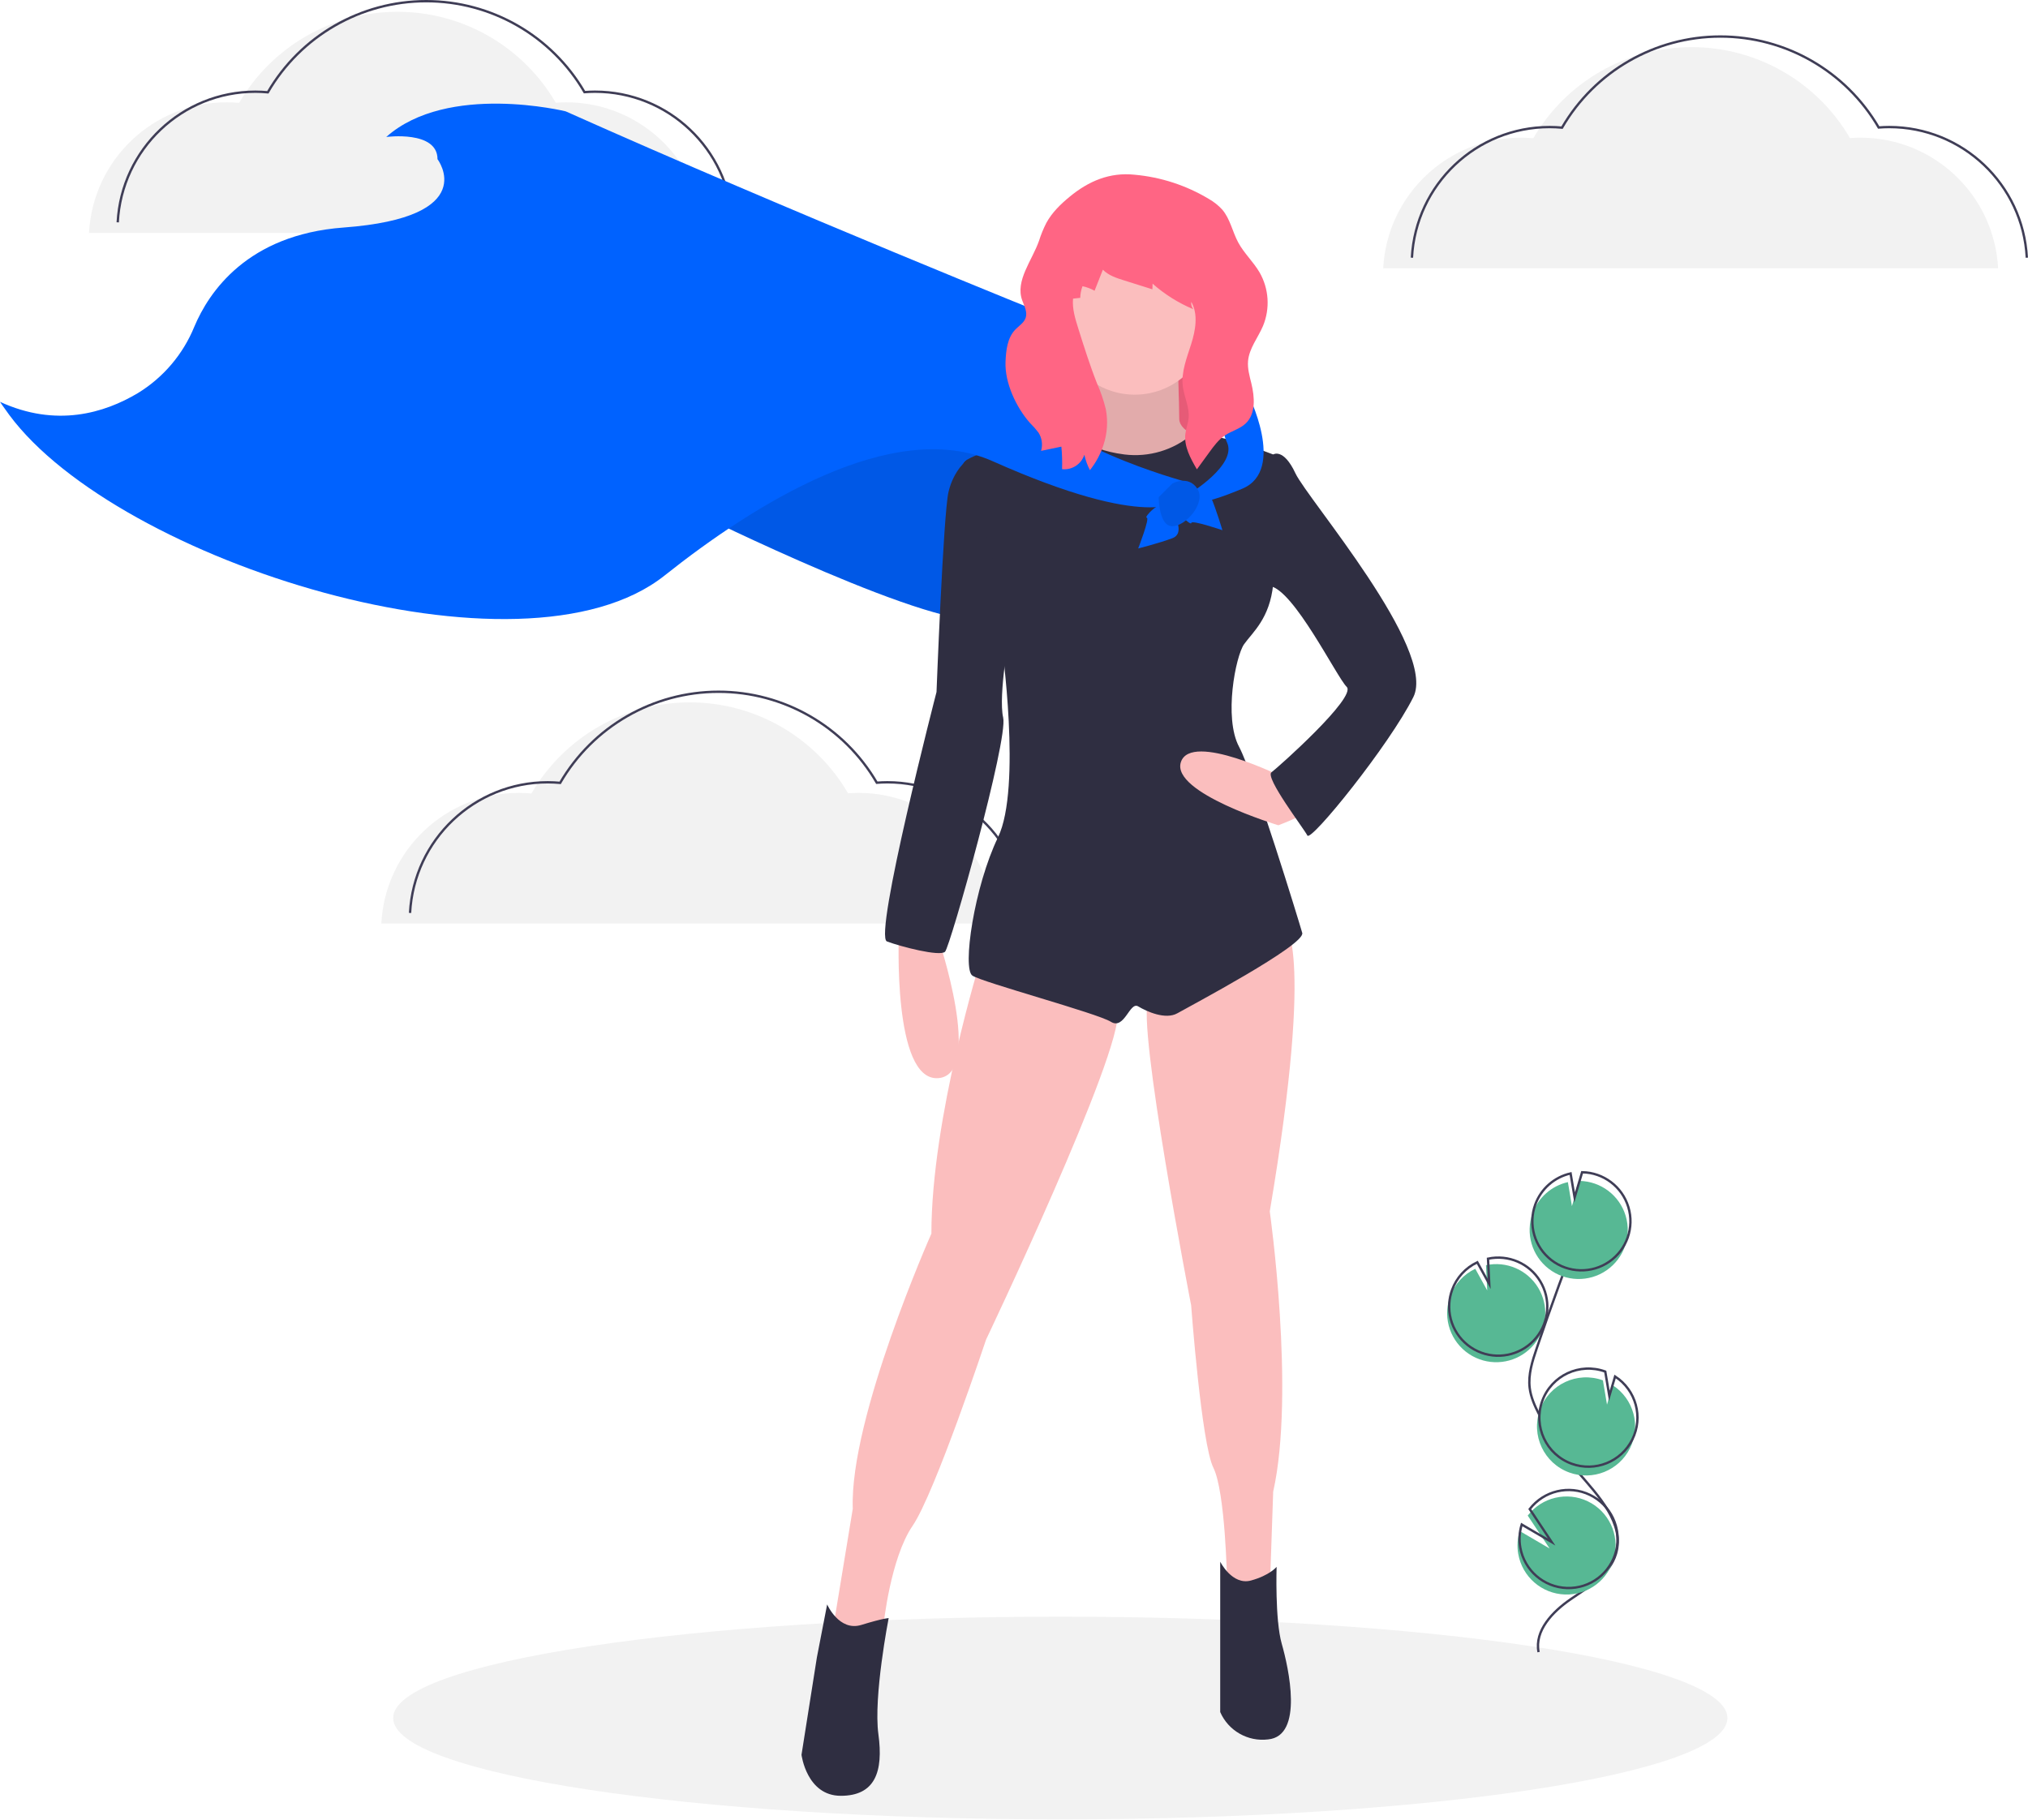
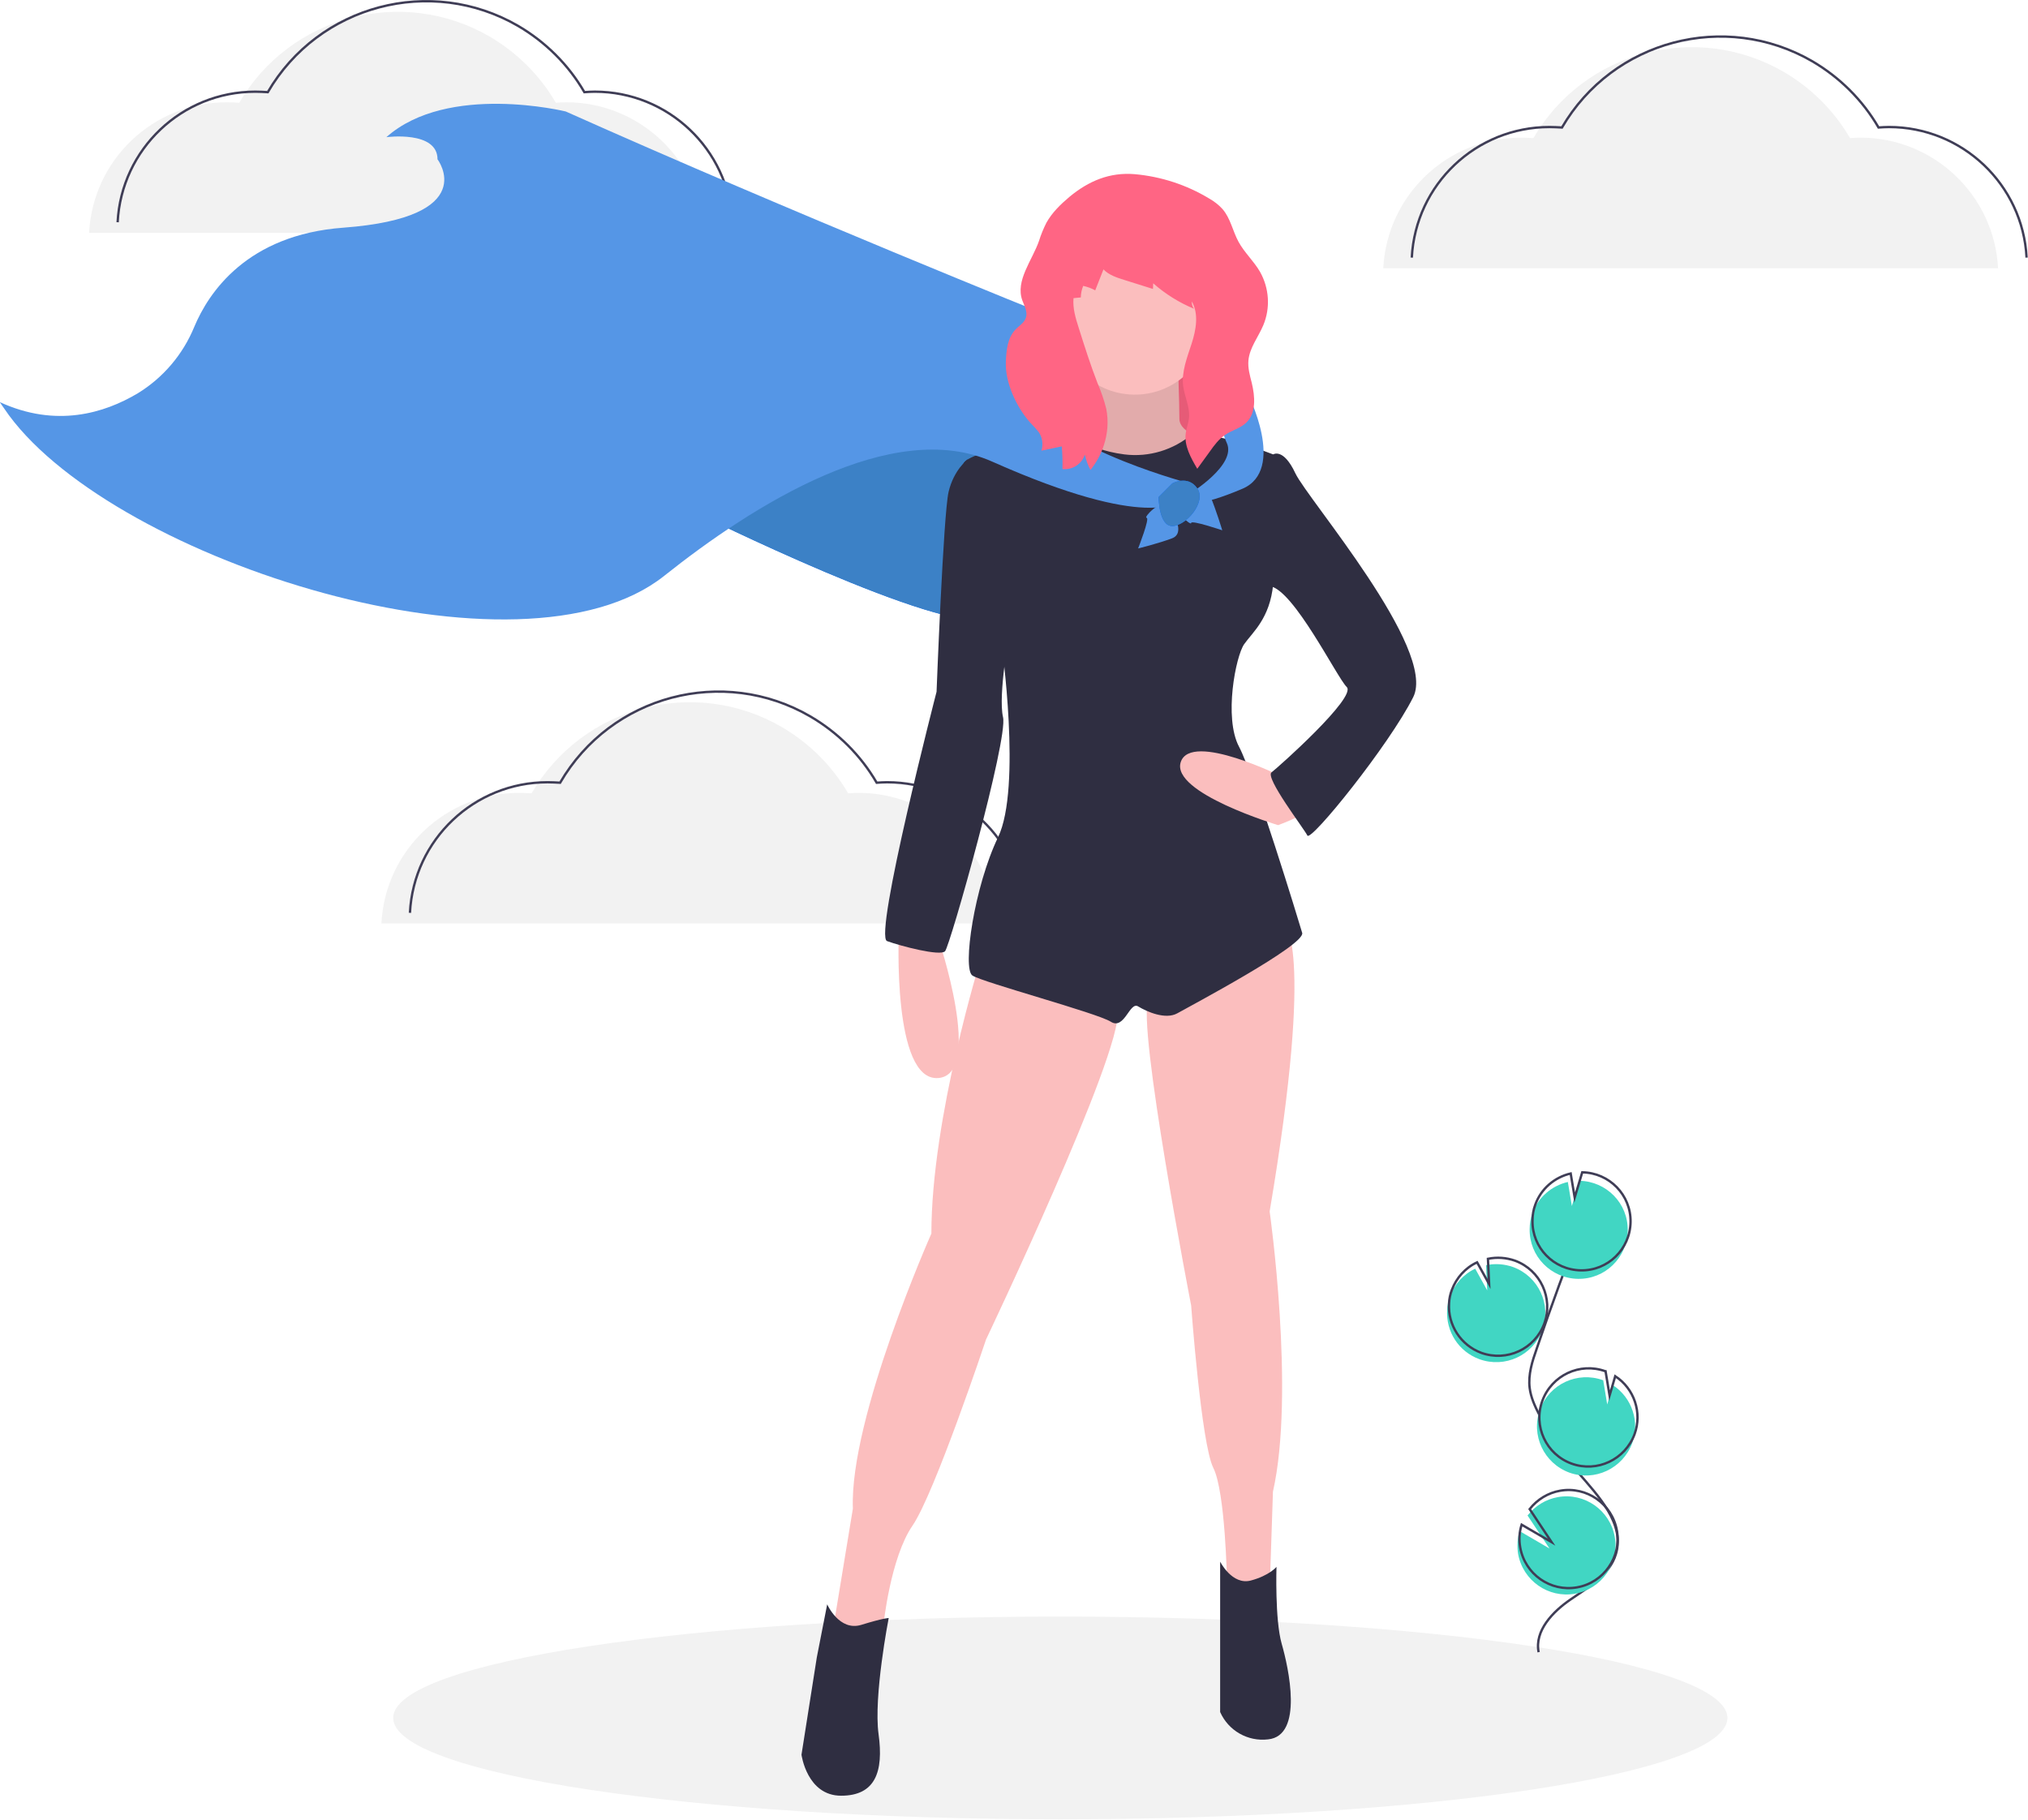
- <svg xmlns="http://www.w3.org/2000/svg" id="a11d453a-83a5-491b-94b4-3bbd3d308a29" data-name="Layer 1" width="860.282" height="771.924" viewBox="0 0 860.282 771.924">
-   <ellipse cx="449.783" cy="728.924" rx="283" ry="43" fill="#f2f2f2" />
-   <path d="M797.698,640.497a20.813,20.813,0,1,0,2.772-39.915l.521,10.712-5.068-9.18a20.734,20.734,0,0,0-10.684,11.723,20.409,20.409,0,0,0-1.197,5.63A20.809,20.809,0,0,0,797.698,640.497Z" transform="translate(-170.1086 -63.78786)" fill="#57b894" />
-   <path d="M822.775,764.74c-1.789-9.11,5.963-17.187,13.621-22.437s16.605-10.408,19.218-19.317c3.755-12.804-7.43-24.53-16.136-34.642a125.3,125.3,0,0,1-16.524-24.557c-1.811-3.533-3.476-7.225-3.952-11.166-.686-5.675,1.137-11.323,2.974-16.737q9.179-27.052,19.628-53.65" transform="translate(-170.1086 -63.78786)" fill="none" stroke="#3f3d56" stroke-miterlimit="10" />
-   <path d="M798.555,637.739a20.813,20.813,0,1,0,2.772-39.915l.521,10.712-5.068-9.18a20.734,20.734,0,0,0-10.684,11.723,20.409,20.409,0,0,0-1.197,5.63A20.809,20.809,0,0,0,798.555,637.739Z" transform="translate(-170.1086 -63.78786)" fill="none" stroke="#3f3d56" stroke-miterlimit="10" />
-   <path d="M820.231,578.536a20.788,20.788,0,0,1,14.98-13.198l1.714,10.184,3.177-10.696a20.81,20.81,0,1,1-19.871,13.71Z" transform="translate(-170.1086 -63.78786)" fill="#57b894" />
-   <path d="M821.374,574.858a20.788,20.788,0,0,1,14.98-13.198l1.714,10.184,3.177-10.696a20.81,20.81,0,1,1-19.871,13.71Z" transform="translate(-170.1086 -63.78786)" fill="none" stroke="#3f3d56" stroke-miterlimit="10" />
-   <path d="M835.825,688.552a20.81,20.81,0,0,0,18.419-37.023l-2.441,8.219-1.731-10.304a.363.363,0,0,0-.053-.02,20.811,20.811,0,1,0-14.194,39.127Z" transform="translate(-170.1086 -63.78786)" fill="#57b894" />
-   <path d="M836.815,684.827a20.81,20.81,0,0,0,18.419-37.023l-2.441,8.219-1.731-10.304a.363.363,0,0,0-.053-.02A20.811,20.811,0,1,0,836.815,684.827Z" transform="translate(-170.1086 -63.78786)" fill="none" stroke="#3f3d56" stroke-miterlimit="10" />
-   <path d="M814.158,723.114A20.801,20.801,0,1,0,818.168,706.817l9.273,13.957-12.67-7.408A20.616,20.616,0,0,0,814.158,723.114Z" transform="translate(-170.1086 -63.78786)" fill="#57b894" />
-   <path d="M815.015,720.356a20.801,20.801,0,1,0,4.011-16.297l9.273,13.957-12.67-7.408A20.616,20.616,0,0,0,815.015,720.356Z" transform="translate(-170.1086 -63.78786)" fill="none" stroke="#3f3d56" stroke-miterlimit="10" />
-   <path d="M756.867,177.626a58.487,58.487,0,0,1,58.406-55.43c1.778,0,3.533.093,5.27.248a77.707,77.707,0,0,1,134.327-.064c1.466-.11,2.941-.184,4.435-.184a58.487,58.487,0,0,1,58.406,55.43" transform="translate(-170.1086 -63.78786)" fill="#f2f2f2" />
-   <path d="M769.048,173.126a58.487,58.487,0,0,1,58.406-55.43c1.778,0,3.533.093,5.27.248a77.707,77.707,0,0,1,134.327-.064c1.466-.11,2.941-.184,4.435-.184a58.487,58.487,0,0,1,58.406,55.43" transform="translate(-170.1086 -63.78786)" fill="none" stroke="#3f3d56" stroke-miterlimit="10" />
-   <path d="M331.867,455.626a58.487,58.487,0,0,1,58.406-55.43c1.778,0,3.533.093,5.27.248a77.707,77.707,0,0,1,134.327-.064c1.466-.11,2.941-.184,4.435-.184a58.487,58.487,0,0,1,58.406,55.43" transform="translate(-170.1086 -63.78786)" fill="#f2f2f2" />
-   <path d="M344.048,451.126a58.487,58.487,0,0,1,58.406-55.43c1.778,0,3.533.093,5.27.248a77.707,77.707,0,0,1,134.327-.064c1.466-.11,2.941-.184,4.435-.184a58.487,58.487,0,0,1,58.406,55.43" transform="translate(-170.1086 -63.78786)" fill="none" stroke="#3f3d56" stroke-miterlimit="10" />
-   <path d="M207.867,162.626a58.487,58.487,0,0,1,58.406-55.43c1.778,0,3.533.093,5.27.248a77.707,77.707,0,0,1,134.327-.064c1.466-.11,2.941-.184,4.435-.184a58.487,58.487,0,0,1,58.406,55.43" transform="translate(-170.1086 -63.78786)" fill="#f2f2f2" />
-   <path d="M220.048,158.126a58.487,58.487,0,0,1,58.406-55.43c1.778,0,3.533.093,5.27.248a77.707,77.707,0,0,1,134.327-.064c1.466-.11,2.941-.184,4.435-.184a58.487,58.487,0,0,1,58.406,55.43" transform="translate(-170.1086 -63.78786)" fill="none" stroke="#3f3d56" stroke-miterlimit="10" />
-   <path d="M465.161,281.261s105.12,52.198,123.969,44.948,25.374-71.772,25.374-71.772l-77.571-14.499Z" transform="translate(-170.1086 -63.78786)" fill="#0062ff" />
-   <path d="M465.161,281.261s105.12,52.198,123.969,44.948,25.374-71.772,25.374-71.772l-77.571-14.499Z" transform="translate(-170.1086 -63.78786)" opacity="0.1" />
-   <rect x="444.033" y="139.539" width="68.872" height="60.172" fill="#ff6584" />
-   <rect x="444.033" y="139.539" width="68.872" height="60.172" opacity="0.1" />
-   <path d="M551.432,459.602s-2.9,63.072,16.674,61.622,0-59.447,0-59.447Z" transform="translate(-170.1086 -63.78786)" fill="#fbbebe" />
-   <path d="M631.903,212.389s4.35,27.549-3.625,31.174-13.049,6.525-13.049,6.525L633.353,262.412l33.348,2.175,8.7-6.525,7.975-7.25s-13.049-2.9-13.049-9.425-.725-26.099-.725-26.099Z" transform="translate(-170.1086 -63.78786)" fill="#fbbebe" />
-   <path d="M631.903,212.389s4.35,27.549-3.625,31.174-13.049,6.525-13.049,6.525L633.353,262.412l33.348,2.175,8.7-6.525,7.975-7.25s-13.049-2.9-13.049-9.425-.725-26.099-.725-26.099Z" transform="translate(-170.1086 -63.78786)" opacity="0.1" />
-   <path d="M586.23,470.477s-21.024,67.422-21.024,116.719c0,0-34.798,78.296-33.348,116.719l-8.7,52.922,12.324,4.35,9.425-7.975s2.9-28.274,12.324-42.048,31.174-79.021,31.174-79.021,57.997-121.794,55.822-139.193S586.23,470.477,586.23,470.477Z" transform="translate(-170.1086 -63.78786)" fill="#fbbebe" />
-   <path d="M714.549,455.253s13.774,6.525-5.8,122.519c0,0,10.874,76.846,1.45,118.894l-1.45,42.048H693.525l-2.9-4.35s-.725-37.698-5.8-47.848-9.425-68.872-9.425-68.872-23.199-119.619-18.124-129.769S714.549,455.253,714.549,455.253Z" transform="translate(-170.1086 -63.78786)" fill="#fbbebe" />
-   <path d="M520.983,744.514s5.075,11.599,14.499,8.7,11.599-2.9,11.599-2.9-6.525,33.348-4.35,49.298-1.45,26.099-15.949,26.099-16.674-17.399-16.674-17.399l6.525-41.323Z" transform="translate(-170.1086 -63.78786)" fill="#2f2e41" />
-   <path d="M687.725,726.39s5.075,10.15,13.049,7.975,10.874-5.8,10.874-5.8-.725,22.474,2.175,32.623,9.425,39.148-5.8,40.598a19.573,19.573,0,0,1-20.299-11.599v-63.797Z" transform="translate(-170.1086 -63.78786)" fill="#2f2e41" />
-   <circle cx="481.369" cy="135.552" r="31.898" fill="#fbbebe" />
-   <path d="M710.199,256.612s-25.267-9.921-34.383-8.586a37.259,37.259,0,0,1-28.689,8.586c-17.399-2.175-24.203-10.525-24.203-10.525s-46.844,10.525-43.944,14.875,15.949,75.396,15.949,75.396,8.7,61.622-1.45,82.646-15.224,55.822-10.874,58.722,52.922,15.949,58.722,19.574,7.975-8.7,11.599-6.525,11.599,5.8,16.674,2.9,54.372-28.999,52.922-34.073-20.299-66.697-26.824-79.021-1.45-38.423,2.175-43.498,10.874-10.874,12.324-25.374S710.199,256.612,710.199,256.612Z" transform="translate(-170.1086 -63.78786)" fill="#2f2e41" />
-   <path d="M580.578,258.721s-5.948,4.415-8.122,13.84-5.075,84.821-5.075,84.821-26.824,103.67-21.024,105.845,22.474,6.525,24.649,4.35,26.824-89.896,24.649-99.32,2.9-36.973,2.9-36.973Z" transform="translate(-170.1086 -63.78786)" fill="#2f2e41" />
-   <path d="M714.549,393.631s-39.148-19.574-43.498-6.525,41.323,26.824,41.323,26.824,15.949-5.8,15.949-9.425S714.549,393.631,714.549,393.631Z" transform="translate(-170.1086 -63.78786)" fill="#fbbebe" />
-   <path d="M702.225,259.512l7.975-2.9s4.35-2.9,9.425,7.975,60.172,74.671,50.023,94.971-43.498,61.622-44.948,58.722-18.124-24.649-15.224-26.824,36.248-31.898,31.898-36.248-22.474-41.323-32.623-42.773S702.225,259.512,702.225,259.512Z" transform="translate(-170.1086 -63.78786)" fill="#2f2e41" />
-   <path d="M616.316,198.252s-110.549-44.45-206.244-87.223c0,0-50.023-12.324-76.121,10.874,0,0,21.749-2.9,21.749,9.425,0,0,18.849,24.649-39.873,28.999-40.896,3.029-57.178,27.507-63.296,42.09A59.245,59.245,0,0,1,228.573,230.587c-14.135,8.448-34.62,14.663-58.465,3.687,0,0,1.356,2.084,3.927,5.556,46.038,62.172,217.481,116.281,278.022,68.118,37.415-29.765,96.728-67.385,139.247-48.436,66.697,29.724,79.021,16.674,79.021,16.674l2.9-7.975s-64.522-17.399-65.972-39.873S616.316,198.252,616.316,198.252Z" transform="translate(-170.1086 -63.78786)" fill="#0062ff" />
-   <path d="M680.838,204.052s15.587,6.162,18.487,26.461c0,0,16.674,32.623-2.175,40.598s-22.474,5.8-22.474,5.8v-3.625s20.299-12.324,15.949-21.749S680.838,204.052,680.838,204.052Z" transform="translate(-170.1086 -63.78786)" fill="#0062ff" />
-   <path d="M652.927,296.485s5.075-13.049,3.625-13.049,5.898-8.026,8.749-5.1,7.925,11.625,2.126,13.8S652.927,296.485,652.927,296.485Z" transform="translate(-170.1086 -63.78786)" fill="#0062ff" />
-   <path d="M688.656,288.74s-13.252-4.519-13.191-3.07-8.268-5.554-5.466-8.525,11.28-8.41,13.698-2.707S688.656,288.74,688.656,288.74Z" transform="translate(-170.1086 -63.78786)" fill="#0062ff" />
-   <path d="M667.426,268.937s6.619-3.715,10.559,2.13-4.759,15.994-10.559,15.994-5.8-12.324-5.8-12.324Z" transform="translate(-170.1086 -63.78786)" fill="#0062ff" />
-   <path d="M667.426,268.937s6.619-3.715,10.559,2.13-4.759,15.994-10.559,15.994-5.8-12.324-5.8-12.324Z" transform="translate(-170.1086 -63.78786)" opacity="0.1" />
-   <path d="M623.821,147.286c-3.822,3.151-7.447,6.682-9.824,11.028a49.479,49.479,0,0,0-3.115,7.584c-2.932,8.437-10.219,16.982-7.135,25.365.88,2.392,2.252,4.914,1.463,7.337-.701,2.152-2.863,3.408-4.428,5.044-3.357,3.511-3.922,8.78-4.127,13.634-.376,8.889,4.512,19.364,10.418,26.019a36.356,36.356,0,0,1,3.554,4.024,9.432,9.432,0,0,1,1.113,7.759l8.603-1.796a71.363,71.363,0,0,1,.29,9.559,8.924,8.924,0,0,0,9.463-6.116,25.551,25.551,0,0,0,2.364,6.531,33.709,33.709,0,0,0,5.714-10.583,30.256,30.256,0,0,0,1.026-15.278,64.784,64.784,0,0,0-3.704-10.859c-3.04-7.683-5.522-15.572-8.002-23.454-1.288-4.093-2.591-8.32-2.201-12.593l3.057-.333a14.596,14.596,0,0,1,.965-4.934,18.101,18.101,0,0,1,5.113,1.924l3.524-8.942c2.326,2.412,5.664,3.504,8.86,4.51l12.148,3.825.074-2.404a62.353,62.353,0,0,0,17.287,10.844,3.933,3.933,0,0,1-.854-3.129c2.994,5.363,1.797,12.044-.051,17.902s-4.299,11.821-3.555,17.918c.556,4.56,2.892,8.921,2.459,13.494-.213,2.252-1.094,4.395-1.368,6.641-.653,5.356,2.163,10.455,4.881,15.116l5.285-7.259c1.934-2.657,3.928-5.371,6.667-7.187,2.812-1.864,6.296-2.701,8.747-5.019,4.374-4.139,3.819-11.191,2.396-17.042-.756-3.111-1.671-6.265-1.393-9.454.471-5.406,4.228-9.879,6.344-14.876a25.826,25.826,0,0,0-1.447-22.703c-2.625-4.503-6.592-8.13-9.066-12.718-2.463-4.567-3.402-10.001-6.777-13.943a23.522,23.522,0,0,0-5.681-4.526,74.057,74.057,0,0,0-31.506-10.279C640.835,136.812,631.919,140.61,623.821,147.286Z" transform="translate(-170.1086 -63.78786)" fill="#ff6584" />
+ <svg xmlns="http://www.w3.org/2000/svg" version="1.1" id="a11d453a-83a5-491b-94b4-3bbd3d308a29" x="0px" y="0px" viewBox="0 0 860.3 771.9" style="enable-background:new 0 0 860.3 771.9;" xml:space="preserve">
+   <style type="text/css">
+ 	.st0{fill:#F2F2F2;}
+ 	.st1{fill:#41D6C3;}
+ 	.st2{fill:none;stroke:#3F3D56;stroke-miterlimit:10;}
+ 	.st3{fill:#0062FF;}
+ 	.st4{fill:#3C81C6;}
+ 	.st5{fill:#FF6584;}
+ 	.st6{opacity:0.1;enable-background:new    ;}
+ 	.st7{fill:#FBBEBE;}
+ 	.st8{fill:#2F2E41;}
+ 	.st9{fill:#5596E6;}
+ </style>
+   <ellipse class="st0" cx="449.8" cy="728.9" rx="283" ry="43" />
+   <path class="st1" d="M627.6,576.7c10.8,3.9,22.7-1.6,26.7-12.4c3.9-10.8-1.6-22.7-12.4-26.7c-3.7-1.3-7.6-1.6-11.5-0.8l0.5,10.7  l-5.1-9.2c-5,2.3-8.8,6.6-10.7,11.7c-0.7,1.8-1.1,3.7-1.2,5.6C613.3,565,618.8,573.5,627.6,576.7z" />
+   <path class="st2" d="M652.7,701c-1.8-9.1,6-17.2,13.6-22.4s16.6-10.4,19.2-19.3c3.8-12.8-7.4-24.5-16.1-34.6  c-6.5-7.5-12-15.7-16.5-24.6c-1.8-3.5-3.5-7.2-4-11.2c-0.7-5.7,1.1-11.3,3-16.7c6.1-18,12.7-35.9,19.6-53.7" />
+   <path class="st2" d="M628.4,574c10.8,3.9,22.7-1.6,26.7-12.4c3.9-10.8-1.6-22.7-12.4-26.7c-3.7-1.3-7.6-1.6-11.5-0.8l0.5,10.7  l-5.1-9.2c-5,2.3-8.8,6.6-10.7,11.7c-0.7,1.8-1.1,3.7-1.2,5.6C614.1,562.2,619.7,570.8,628.4,574z" />
+   <path class="st1" d="M650.1,514.7c2.4-6.7,8.1-11.6,15-13.2l1.7,10.2L670,501c11.5,0.2,20.7,9.6,20.5,21.1  c-0.2,11.5-9.6,20.7-21.1,20.5c-11.5-0.2-20.7-9.6-20.5-21.1C648.9,519.2,649.3,516.9,650.1,514.7L650.1,514.7z" />
+   <path class="st2" d="M651.3,511.1c2.4-6.7,8.1-11.6,15-13.2l1.7,10.2l3.2-10.7c11.5,0.2,20.7,9.6,20.5,21.1  c-0.2,11.5-9.6,20.7-21.1,20.5c-11.5-0.2-20.7-9.6-20.5-21.1C650.1,515.5,650.5,513.2,651.3,511.1z" />
+   <path class="st1" d="M665.7,624.8c10.8,3.9,22.7-1.7,26.7-12.5c3.3-9.1-0.1-19.3-8.2-24.6l-2.4,8.2l-1.7-10.3c0,0,0,0-0.1,0  c-10.8-3.9-22.7,1.6-26.7,12.4C649.3,608.9,654.9,620.8,665.7,624.8C665.7,624.8,665.7,624.8,665.7,624.8L665.7,624.8z" />
+   <path class="st2" d="M666.7,621c10.8,3.9,22.7-1.7,26.7-12.5c3.3-9.1-0.1-19.3-8.2-24.6l-2.4,8.2l-1.7-10.3c0,0,0,0-0.1,0  c-10.8-3.9-22.7,1.7-26.7,12.5S655.9,617.1,666.7,621L666.7,621z" />
+   <path class="st1" d="M644,659.3c2,11.3,12.8,18.9,24.1,16.9c11.3-2,18.9-12.8,16.9-24.1c-2-11.3-12.8-18.9-24.1-16.9  c-5.1,0.9-9.7,3.7-12.9,7.8l9.3,14l-12.7-7.4C643.7,652.7,643.5,656.1,644,659.3z" />
+   <path class="st2" d="M644.9,656.6c2,11.3,12.8,18.9,24.1,16.9s18.9-12.8,16.9-24.1c-2-11.3-12.8-18.9-24.1-16.9  c-5.1,0.9-9.7,3.7-12.9,7.8l9.3,14l-12.7-7.4C644.5,650,644.3,653.3,644.9,656.6z" />
+   <path class="st0" d="M586.8,113.8c1.6-31.1,27.3-55.4,58.4-55.4c1.8,0,3.5,0.1,5.3,0.2C672,21.6,719.6,9,756.7,30.5  c11.6,6.8,21.3,16.4,28.1,28.1c1.5-0.1,2.9-0.2,4.4-0.2c31.1,0,56.8,24.4,58.4,55.4" />
+   <path class="st2" d="M598.9,109.3c1.6-31.1,27.3-55.4,58.4-55.4c1.8,0,3.5,0.1,5.3,0.2C684.2,17.1,731.7,4.5,768.8,26  c11.6,6.8,21.3,16.4,28.1,28.1c1.5-0.1,2.9-0.2,4.4-0.2c31.1,0,56.8,24.4,58.4,55.4" />
+   <path class="st0" d="M161.8,391.8c1.6-31.1,27.3-55.4,58.4-55.4c1.8,0,3.5,0.1,5.3,0.2c21.6-37.1,69.1-49.7,106.2-28.1  c11.6,6.8,21.3,16.4,28.1,28.1c1.5-0.1,2.9-0.2,4.4-0.2c31.1,0,56.8,24.4,58.4,55.4" />
+   <path class="st2" d="M173.9,387.3c1.6-31.1,27.3-55.4,58.4-55.4c1.8,0,3.5,0.1,5.3,0.2c21.6-37.1,69.1-49.7,106.2-28.1  c11.6,6.8,21.3,16.4,28.1,28.1c1.5-0.1,2.9-0.2,4.4-0.2c31.1,0,56.8,24.4,58.4,55.4" />
+   <path class="st0" d="M37.8,98.8c1.6-31.1,27.3-55.4,58.4-55.4c1.8,0,3.5,0.1,5.3,0.2C123,6.6,170.6-6,207.7,15.5  c11.6,6.8,21.3,16.4,28.1,28.1c1.5-0.1,2.9-0.2,4.4-0.2c31.1,0,56.8,24.4,58.4,55.4" />
+   <path class="st2" d="M49.9,94.3c1.6-31.1,27.3-55.4,58.4-55.4c1.8,0,3.5,0.1,5.3,0.2C135.2,2.1,182.7-10.5,219.8,11  c11.6,6.8,21.3,16.4,28.1,28.1c1.5-0.1,2.9-0.2,4.4-0.2c31.1,0,56.8,24.4,58.4,55.4" />
+   <path class="st3" d="M295.1,217.5c0,0,105.1,52.2,124,44.9c18.8-7.2,25.4-71.8,25.4-71.8l-77.6-14.5L295.1,217.5z" />
+   <path class="st4" d="M295.1,217.5c0,0,105.1,52.2,124,44.9c18.8-7.2,25.4-71.8,25.4-71.8l-77.6-14.5L295.1,217.5z" />
+   <rect x="444" y="139.5" class="st5" width="68.9" height="60.2" />
+   <rect x="444" y="139.5" class="st6" width="68.9" height="60.2" />
+   <path class="st7" d="M381.3,395.8c0,0-2.9,63.1,16.7,61.6s0-59.4,0-59.4L381.3,395.8z" />
+   <path class="st7" d="M461.8,148.6c0,0,4.3,27.5-3.6,31.2s-13,6.5-13,6.5l18.1,12.3l33.3,2.2l8.7-6.5l8-7.2c0,0-13-2.9-13-9.4  s-0.7-26.1-0.7-26.1L461.8,148.6z" />
+   <path class="st6" d="M461.8,148.6c0,0,4.3,27.5-3.6,31.2s-13,6.5-13,6.5l18.1,12.3l33.3,2.2l8.7-6.5l8-7.2c0,0-13-2.9-13-9.4  s-0.7-26.1-0.7-26.1L461.8,148.6z" />
+   <path class="st7" d="M416.1,406.7c0,0-21,67.4-21,116.7c0,0-34.8,78.3-33.3,116.7l-8.7,52.9l12.3,4.3l9.4-8c0,0,2.9-28.3,12.3-42  s31.2-79,31.2-79s58-121.8,55.8-139.2S416.1,406.7,416.1,406.7z" />
+   <path class="st7" d="M544.4,391.5c0,0,13.8,6.5-5.8,122.5c0,0,10.9,76.8,1.4,118.9l-1.4,42h-15.2l-2.9-4.3c0,0-0.7-37.7-5.8-47.8  s-9.4-68.9-9.4-68.9s-23.2-119.6-18.1-129.8S544.4,391.5,544.4,391.5z" />
+   <path class="st8" d="M350.9,680.7c0,0,5.1,11.6,14.5,8.7s11.6-2.9,11.6-2.9s-6.5,33.3-4.3,49.3s-1.4,26.1-15.9,26.1  S340,744.5,340,744.5l6.5-41.3L350.9,680.7z" />
+   <path class="st8" d="M517.6,662.6c0,0,5.1,10.1,13,8s10.9-5.8,10.9-5.8s-0.7,22.5,2.2,32.6s9.4,39.1-5.8,40.6  c-8.6,1-16.8-3.7-20.3-11.6V662.6z" />
+   <ellipse transform="matrix(0.1735 -0.9848 0.9848 0.1735 264.3536 586.1011)" class="st7" cx="481.4" cy="135.6" rx="31.9" ry="31.9" />
+   <path class="st8" d="M540.1,192.8c0,0-25.3-9.9-34.4-8.6c-7.9,6.7-18.3,9.9-28.7,8.6c-17.4-2.2-24.2-10.5-24.2-10.5  s-46.8,10.5-43.9,14.9s15.9,75.4,15.9,75.4s8.7,61.6-1.4,82.6s-15.2,55.8-10.9,58.7s52.9,15.9,58.7,19.6s8-8.7,11.6-6.5  s11.6,5.8,16.7,2.9s54.4-29,52.9-34.1s-20.3-66.7-26.8-79s-1.4-38.4,2.2-43.5s10.9-10.9,12.3-25.4  C541.5,233.4,540.1,192.8,540.1,192.8z" />
+   <path class="st8" d="M410.5,194.9c0,0-5.9,4.4-8.1,13.8s-5.1,84.8-5.1,84.8s-26.8,103.7-21,105.8s22.5,6.5,24.6,4.3  s26.8-89.9,24.6-99.3s2.9-37,2.9-37L410.5,194.9z" />
+   <path class="st7" d="M544.4,329.8c0,0-39.1-19.6-43.5-6.5s41.3,26.8,41.3,26.8s15.9-5.8,15.9-9.4S544.4,329.8,544.4,329.8z" />
+   <path class="st8" d="M532.1,195.7l8-2.9c0,0,4.3-2.9,9.4,8c5.1,10.9,60.2,74.7,50,95s-43.5,61.6-44.9,58.7s-18.1-24.6-15.2-26.8  s36.2-31.9,31.9-36.2s-22.5-41.3-32.6-42.8S532.1,195.7,532.1,195.7z" />
+   <path class="st9" d="M446.2,134.5c0,0-110.5-44.4-206.2-87.2c0,0-50-12.3-76.1,10.9c0,0,21.7-2.9,21.7,9.4c0,0,18.8,24.6-39.9,29  c-40.9,3-57.2,27.5-63.3,42.1c-4.8,11.7-13.2,21.6-24,28.2c-14.1,8.4-34.6,14.7-58.5,3.7c0,0,1.4,2.1,3.9,5.6  c46,62.2,217.5,116.3,278,68.1c37.4-29.8,96.7-67.4,139.2-48.4c66.7,29.7,79,16.7,79,16.7l2.9-8c0,0-64.5-17.4-66-39.9  S446.2,134.5,446.2,134.5z" />
+   <path class="st9" d="M510.7,140.3c0,0,15.6,6.2,18.5,26.5c0,0,16.7,32.6-2.2,40.6s-22.5,5.8-22.5,5.8v-3.6c0,0,20.3-12.3,15.9-21.7  S510.7,140.3,510.7,140.3z" />
+   <path class="st9" d="M482.8,232.7c0,0,5.1-13,3.6-13s5.9-8,8.7-5.1s7.9,11.6,2.1,13.8S482.8,232.7,482.8,232.7z" />
+   <path class="st9" d="M518.5,225c0,0-13.3-4.5-13.2-3.1s-8.3-5.6-5.5-8.5s11.3-8.4,13.7-2.7S518.5,225,518.5,225z" />
+   <path class="st3" d="M497.3,205.1c0,0,6.6-3.7,10.6,2.1s-4.8,16-10.6,16s-5.8-12.3-5.8-12.3L497.3,205.1z" />
+   <path class="st4" d="M497.3,205.1c0,0,6.6-3.7,10.6,2.1s-4.8,16-10.6,16s-5.8-12.3-5.8-12.3L497.3,205.1z" />
+   <path class="st5" d="M453.7,83.5c-3.8,3.2-7.4,6.7-9.8,11c-1.2,2.4-2.3,5-3.1,7.6c-2.9,8.4-10.2,17-7.1,25.4  c0.9,2.4,2.3,4.9,1.5,7.3c-0.7,2.2-2.9,3.4-4.4,5c-3.4,3.5-3.9,8.8-4.1,13.6c-0.4,8.9,4.5,19.4,10.4,26c1.3,1.3,2.5,2.6,3.6,4  c1.5,2.3,1.9,5.1,1.1,7.8l8.6-1.8c0.3,3.2,0.4,6.4,0.3,9.6c4.2,0.5,8.2-2.1,9.5-6.1c0.5,2.3,1.3,4.5,2.4,6.5  c2.5-3.2,4.5-6.7,5.7-10.6c1.6-4.9,2-10.2,1-15.3c-0.9-3.7-2.2-7.4-3.7-10.9c-3-7.7-5.5-15.6-8-23.5c-1.3-4.1-2.6-8.3-2.2-12.6  l3.1-0.3c0-1.7,0.4-3.4,1-4.9c1.8,0.4,3.5,1,5.1,1.9l3.5-8.9c2.3,2.4,5.7,3.5,8.9,4.5l12.1,3.8l0.1-2.4c5.1,4.5,11,8.2,17.3,10.8  c-0.7-0.9-1-2-0.9-3.1c3,5.4,1.8,12-0.1,17.9s-4.3,11.8-3.6,17.9c0.6,4.6,2.9,8.9,2.5,13.5c-0.2,2.3-1.1,4.4-1.4,6.6  c-0.7,5.4,2.2,10.5,4.9,15.1l5.3-7.3c1.9-2.7,3.9-5.4,6.7-7.2c2.8-1.9,6.3-2.7,8.7-5c4.4-4.1,3.8-11.2,2.4-17  c-0.8-3.1-1.7-6.3-1.4-9.5c0.5-5.4,4.2-9.9,6.3-14.9c3.1-7.4,2.5-15.8-1.4-22.7c-2.6-4.5-6.6-8.1-9.1-12.7c-2.5-4.6-3.4-10-6.8-13.9  c-1.6-1.8-3.6-3.3-5.7-4.5c-9.6-5.8-20.4-9.3-31.5-10.3C470.7,73,461.8,76.8,453.7,83.5z" />
</svg>
